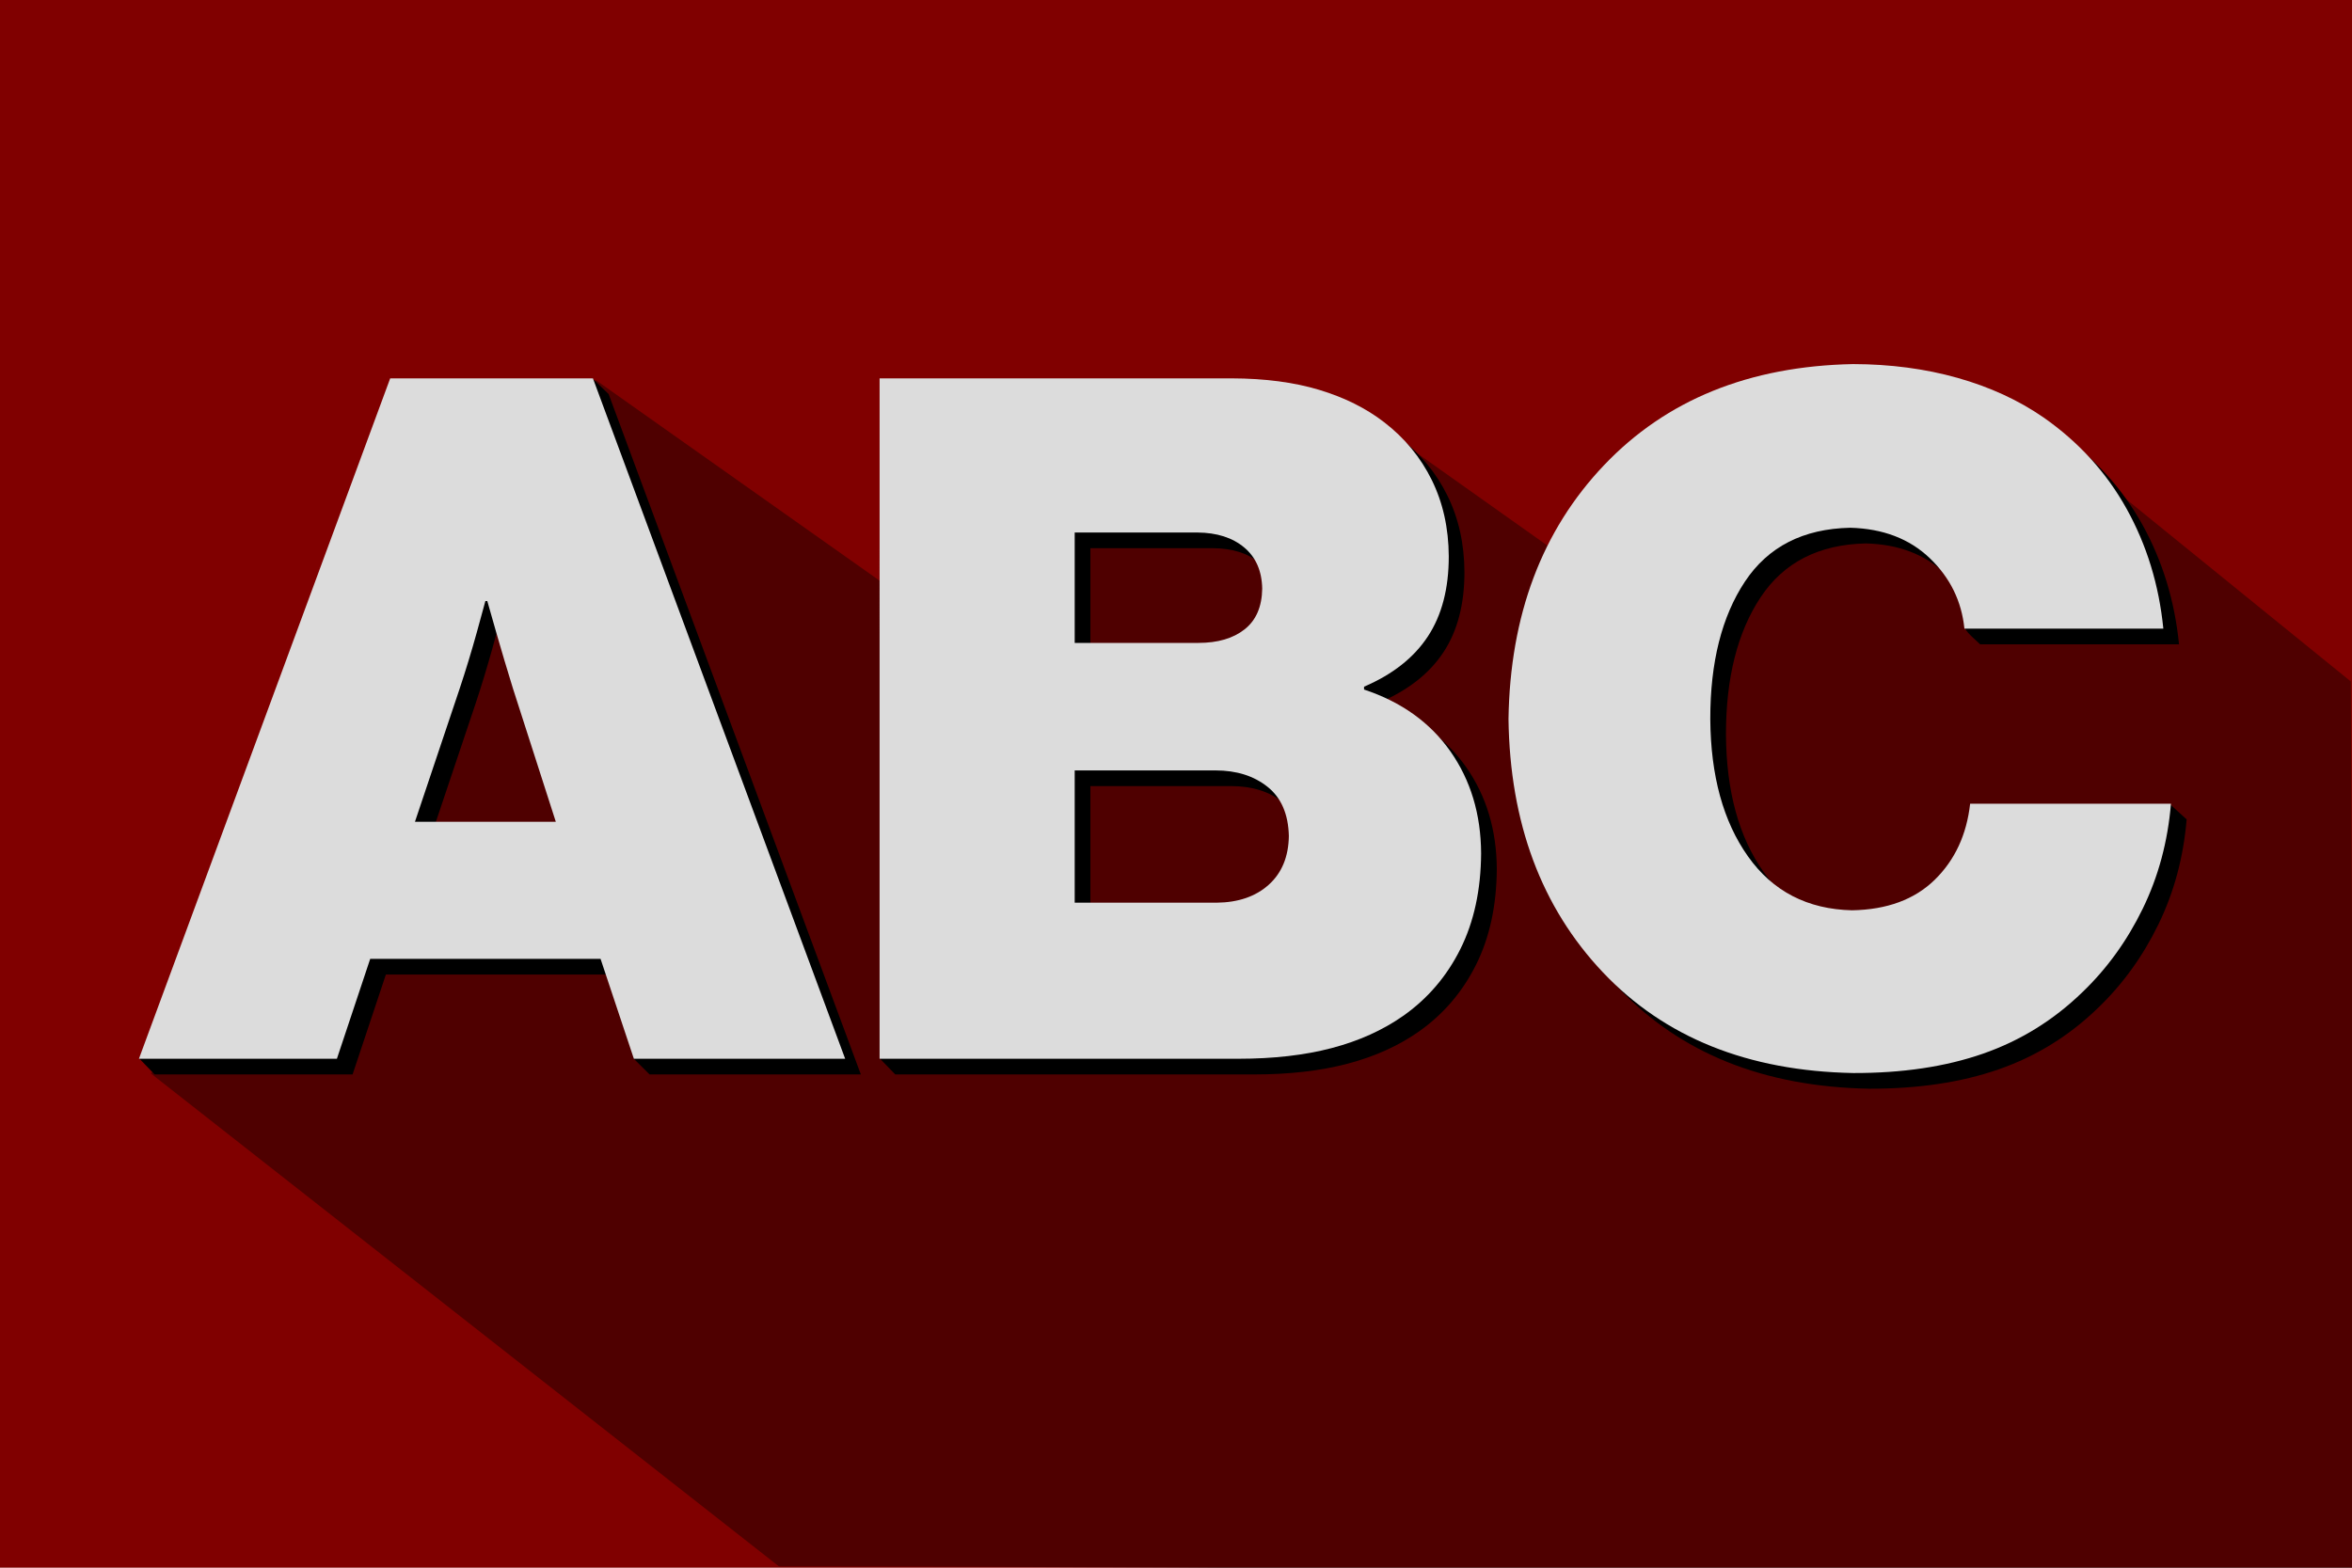
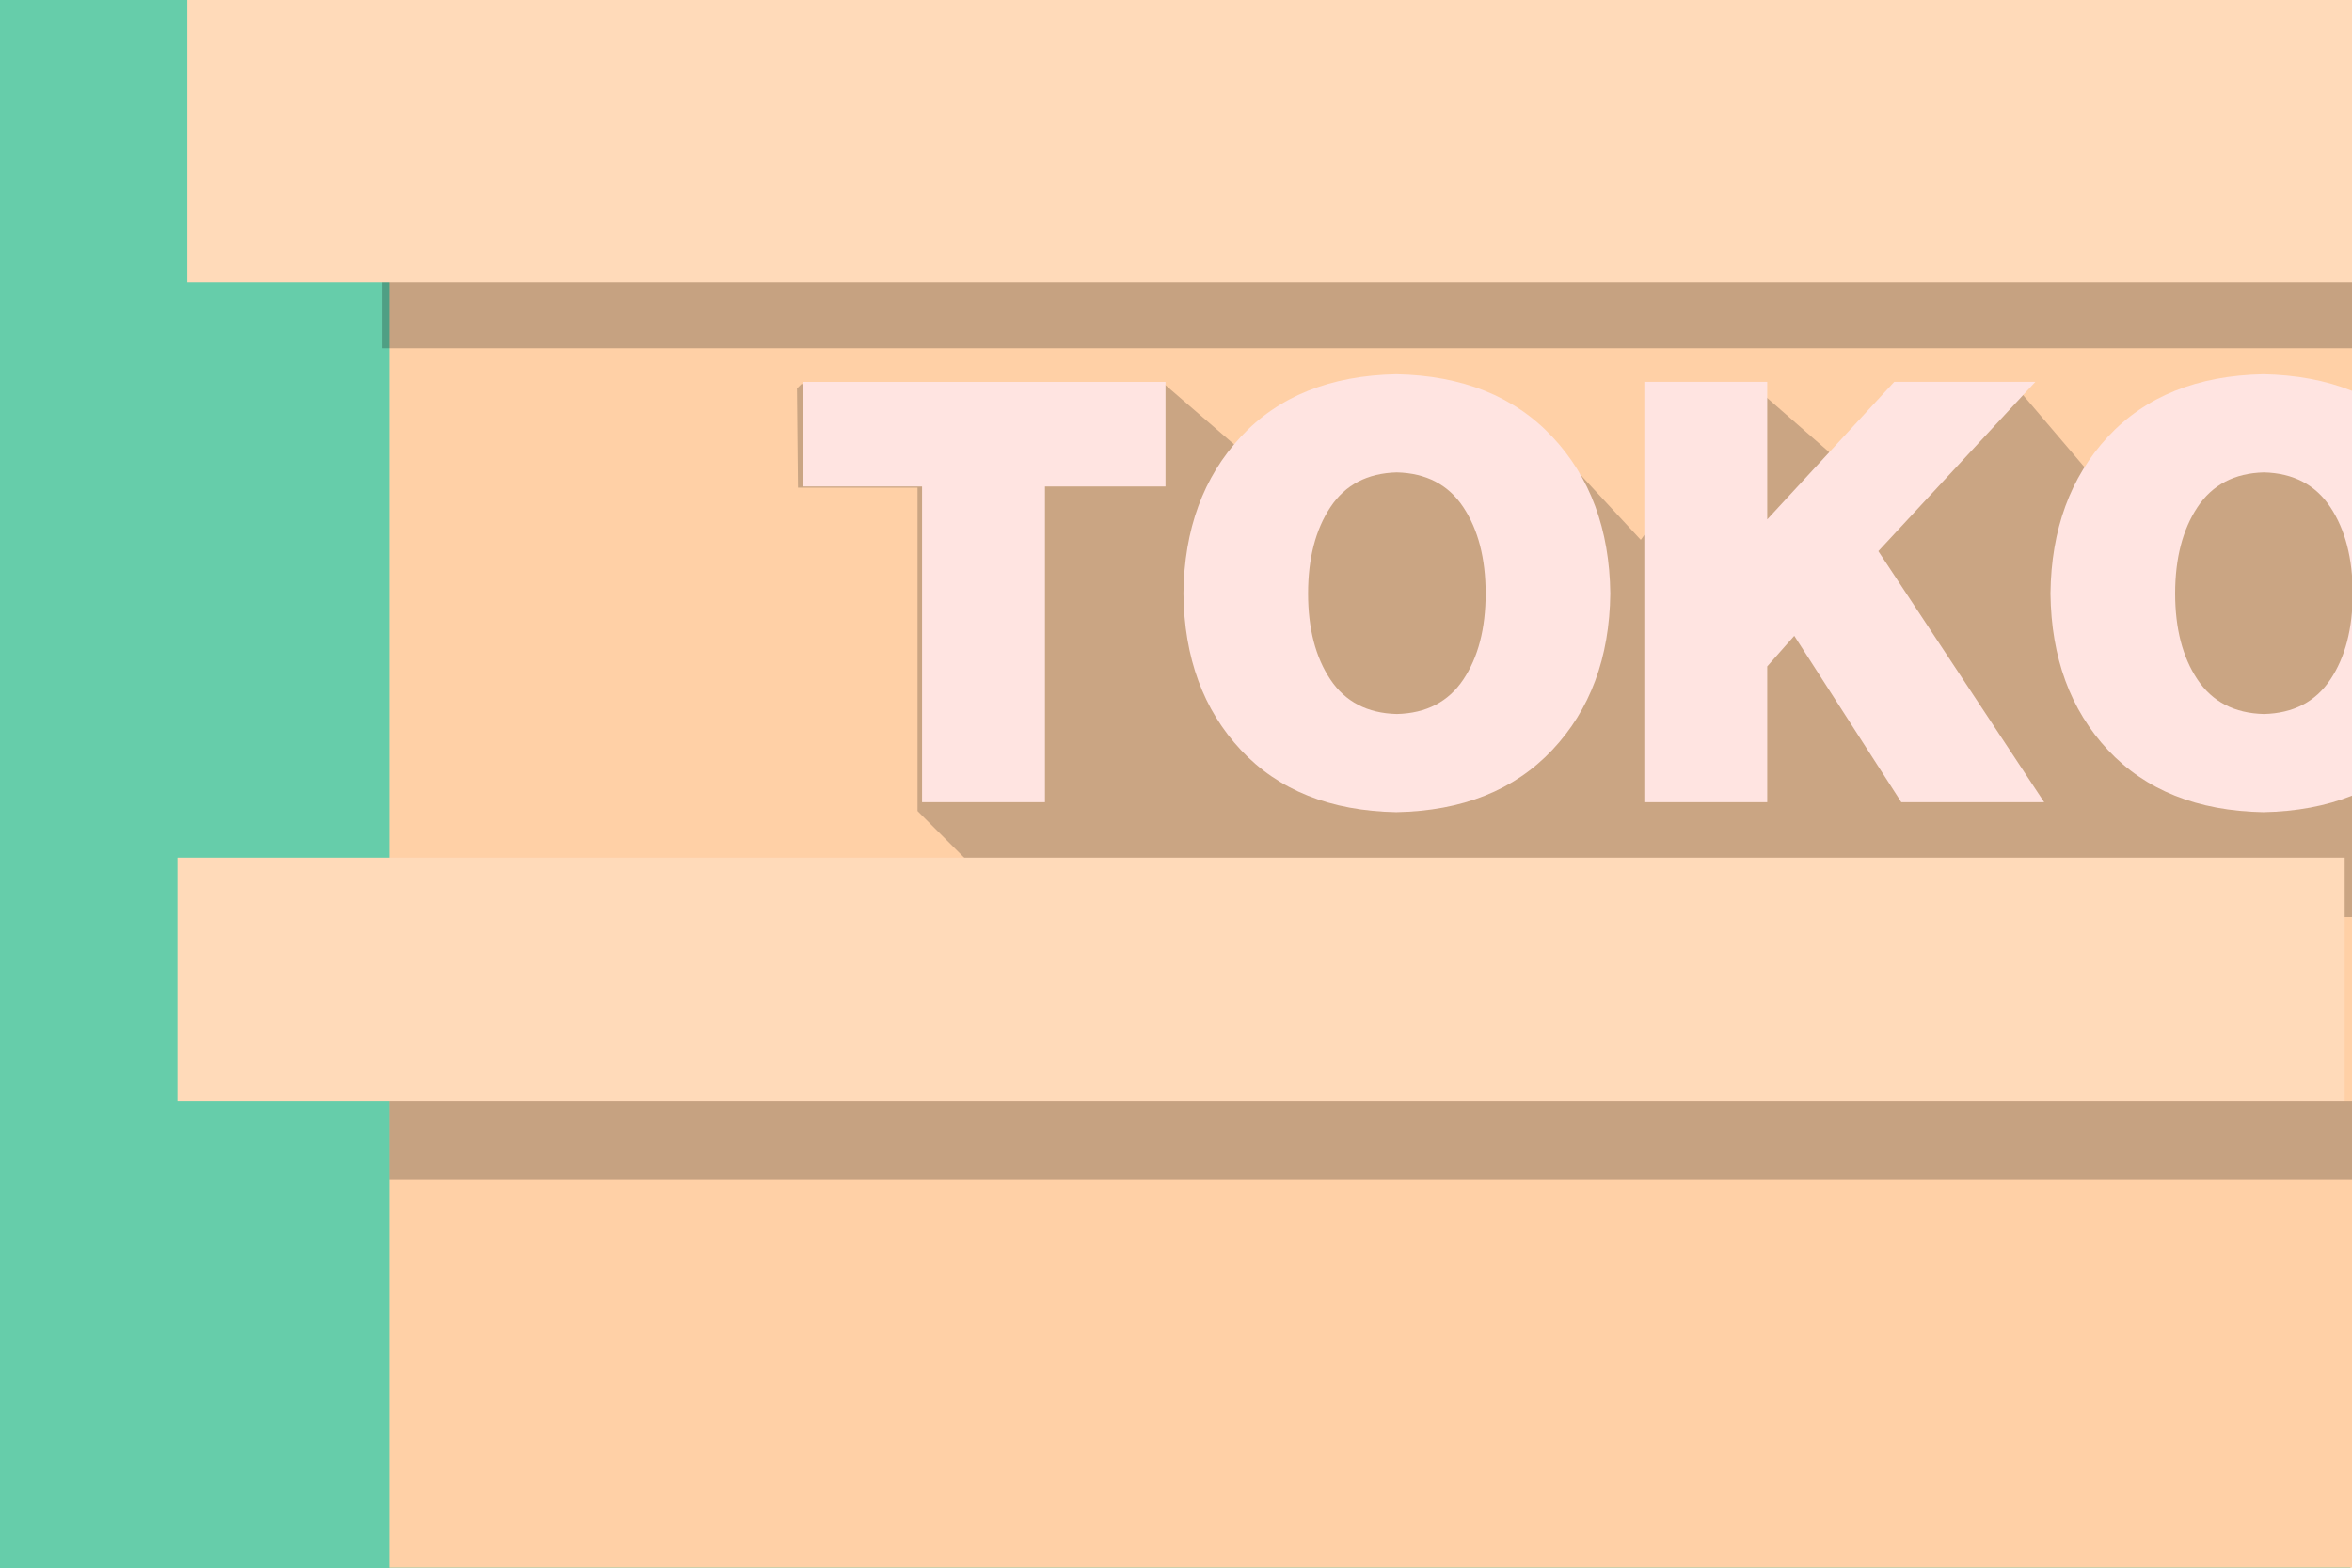
<svg xmlns="http://www.w3.org/2000/svg" width="300" height="200" id="svg3938" version="1.1">
  <defs id="defs3940" />
  <g id="layer1" transform="translate(0,-852.3622)">
-     <rect style="fill:#800000;fill-opacity:1;stroke:none" id="rect3970" width="300" height="200" x="0" y="852.362" />
-     <path style="opacity:0.38;fill:#000000;fill-opacity:1;stroke:none" d="m 19.242,989.312 25.751,-25.497 14.545,-40.41 16.457,-22.55 40.795,28.838 5.207,-20.12 43.002,0.969 13.876,-1.695 30.627,21.718 13.501,-21.96 27.002,1.453 19.626,4.722 30.209,24.515 0.586,114.017 c -68.689,-0.11 -132.379,-1.094 -201.069,-1.114 z" id="path4488" />
-     <path d="m 19.72,989.435 25.252,0 4.249,-12.747 29.38,0 2.238,10.739 2.011,2.009 26.951,0 -32.172,-86.803 -2.013,-1.945 -23.846,1.945 -34.015,84.76 z m 40.913,-47.226 c 0.774,-2.324 1.502,-4.717 2.185,-7.178 0.683,-2.461 1.047,-3.791 1.093,-3.991 l 0.243,0 c 0.053,0.2 0.432,1.53 1.138,3.991 0.706,2.461 1.419,4.854 2.14,7.178 l 5.463,16.996 -17.968,0 z" style="font-size:121.405px;font-style:normal;font-variant:normal;font-weight:normal;font-stretch:normal;line-height:125%;letter-spacing:0px;word-spacing:0px;fill:#000000;fill-opacity:1;stroke:none;font-family:Haas Grot Disp 95 Black;-inkscape-font-specification:Haas Grot Disp 95 Black" id="path4482" />
-     <path d="m 114.191,989.435 45.769,0 c 4.479,0 8.45,-0.455 11.913,-1.366 3.462,-0.911 6.492,-2.276 9.09,-4.097 3.124,-2.193 5.557,-5.031 7.299,-8.513 1.743,-3.483 2.628,-7.565 2.656,-12.247 -0.03,-4.983 -1.336,-9.313 -3.915,-12.99 -2.58,-3.677 -6.252,-6.308 -11.017,-7.891 l 0,-0.364 c 3.637,-1.558 6.348,-3.693 8.134,-6.404 1.786,-2.711 2.676,-6.121 2.671,-10.228 -0.018,-3.596 -0.741,-6.844 -2.17,-9.743 -1.429,-2.898 -3.458,-5.357 -6.085,-7.375 -2.297,-1.773 -5.048,-3.144 -8.255,-4.113 -3.207,-0.969 -6.93,-1.459 -11.169,-1.472 l -44.919,0 -1.98,84.76 z m 24.888,-19.91 0,-16.875 17.968,0 c 2.673,4e-5 4.884,0.698 6.632,2.094 1.748,1.396 2.653,3.49 2.716,6.283 -0.043,2.638 -0.898,4.707 -2.565,6.207 -1.667,1.5 -3.887,2.264 -6.662,2.291 z m 0,-33.143 0,-14.083 15.661,0 c 2.468,0.018 4.451,0.65 5.949,1.897 1.497,1.247 2.266,3.002 2.307,5.266 -0.035,2.307 -0.784,4.037 -2.246,5.19 -1.462,1.153 -3.425,1.73 -5.888,1.73 z" style="font-size:121.405px;font-style:normal;font-variant:normal;font-weight:normal;font-stretch:normal;line-height:125%;letter-spacing:0px;word-spacing:0px;fill:#000000;fill-opacity:1;stroke:none;font-family:Haas Grot Disp 95 Black;-inkscape-font-specification:Haas Grot Disp 95 Black" id="path4484" />
-     <path d="m 238.359,991.256 c 6.28,0.018 11.809,-0.807 16.587,-2.474 4.778,-1.667 9.001,-4.282 12.671,-7.846 3.134,-3.005 5.698,-6.556 7.694,-10.653 1.995,-4.097 3.194,-8.559 3.597,-13.385 l -2.034,-1.853 -23.582,1.853 c -0.445,3.966 -1.953,7.203 -4.522,9.712 -2.57,2.509 -6.08,3.804 -10.532,3.885 -5.693,-0.129 -10.119,-2.42 -13.278,-6.874 -3.159,-4.454 -4.763,-10.296 -4.811,-17.528 -0.008,-7.231 1.464,-13.074 4.416,-17.528 2.952,-4.454 7.428,-6.745 13.43,-6.874 4.181,0.111 7.565,1.406 10.152,3.885 2.234,2.14 1.976,4.09 2.547,7 0.09,0.46 1.821,1.888 1.869,1.984 l 25.373,0 c -0.554,-5.569 -2.117,-10.668 -4.689,-15.297 -2.572,-4.628 -6.108,-8.513 -10.608,-11.655 -3.182,-2.195 -6.834,-3.875 -10.957,-5.038 -4.123,-1.163 -8.564,-1.75 -13.324,-1.76 -13.251,0.263 -23.838,4.563 -31.762,12.899 -7.924,8.336 -11.986,19.131 -12.186,32.384 0.177,13.248 4.193,24.023 12.049,32.324 7.856,8.301 18.489,12.58 31.899,12.838 z" style="font-size:121.405px;font-style:normal;font-variant:normal;font-weight:normal;font-stretch:normal;line-height:125%;letter-spacing:0px;word-spacing:0px;fill:#000000;fill-opacity:1;stroke:none;font-family:Haas Grot Disp 95 Black;-inkscape-font-specification:Haas Grot Disp 95 Black" id="path4486" />
-     <g id="g4522">
+     <rect style="opacity:1;fill:#66cdaa;fill-opacity:1;stroke:none" id="rect4037" width="300.52" height="200.818" x="-0.707" y="-0.111" transform="translate(0,852.3622)" />
+     <rect style="fill:#ffd0a6;fill-opacity:1;stroke:none" id="rect3232" width="250.375" height="200.468" x="49.731" y="851.894" />
+     <rect style="opacity:0.226;fill:#000000;fill-opacity:1;stroke:none" id="rect4010" width="251.375" height="9.899" x="48.731" y="886.894" />
+     <path style="opacity:0.208;fill:#000000;fill-opacity:1;stroke:none" d="m 102.219,901.362 -0.562,0.562 0.125,12.656 15.25,0 0,41.25 13.531,13.531 238.031,0 -65.062,-64.125 -34.812,10.062 -11.281,-13.25 -17.375,13.906 -16.469,-14.406 -14.312,19.688 -14.219,-15.344 -31,8.906 -15.562,-13.438 -46.281,0 z" id="rect4016" />
+     <rect style="fill:#ffdab9;fill-opacity:1;stroke:none" id="rect3970" width="300" height="200" x="9.192" y="1077.222" />
+     <path style="opacity:0.38;fill:#000000;fill-opacity:1;stroke:none" d="m 28.434,1214.172 25.751,-25.497 14.545,-40.41 16.457,-22.55 40.795,28.838 5.207,-20.12 43.002,0.969 13.876,-1.695 30.627,21.718 13.501,-21.96 27.002,1.453 19.626,4.722 30.209,24.515 0.586,114.017 c -68.689,-0.11 -132.379,-1.094 -201.069,-1.114 z" id="path4488" />
+     <path d="m 28.912,1214.295 25.252,0 4.249,-12.747 29.38,0 2.238,10.739 2.011,2.009 26.951,0 -32.172,-86.803 -2.013,-1.945 -23.846,1.945 -34.015,84.76 z m 40.913,-47.226 c 0.774,-2.324 1.502,-4.717 2.185,-7.178 0.683,-2.461 1.047,-3.791 1.093,-3.991 l 0.243,0 c 0.053,0.2 0.432,1.53 1.138,3.991 0.706,2.461 1.419,4.854 2.14,7.178 l 5.463,16.997 -17.968,0 z" style="font-size:121.405px;font-style:normal;font-variant:normal;font-weight:normal;font-stretch:normal;line-height:125%;letter-spacing:0px;word-spacing:0px;fill:#000000;fill-opacity:1;stroke:none;font-family:Haas Grot Disp 95 Black;-inkscape-font-specification:Haas Grot Disp 95 Black" id="path4482" />
+     <path d="m 123.383,1214.295 45.769,0 c 4.479,0 8.45,-0.455 11.913,-1.366 3.462,-0.91 6.492,-2.276 9.09,-4.097 3.124,-2.193 5.557,-5.031 7.299,-8.513 1.743,-3.483 2.628,-7.565 2.656,-12.246 -0.03,-4.983 -1.336,-9.313 -3.915,-12.99 -2.58,-3.677 -6.252,-6.308 -11.017,-7.891 l 0,-0.364 c 3.637,-1.558 6.348,-3.693 8.134,-6.404 1.786,-2.711 2.676,-6.121 2.671,-10.228 -0.018,-3.596 -0.741,-6.844 -2.17,-9.743 -1.429,-2.898 -3.458,-5.357 -6.085,-7.375 -2.297,-1.773 -5.048,-3.144 -8.255,-4.112 -3.207,-0.969 -6.93,-1.459 -11.169,-1.472 l -44.919,0 -1.98,84.76 z m 24.888,-19.91 0,-16.875 17.968,0 c 2.673,0 4.884,0.698 6.632,2.094 1.748,1.396 2.653,3.49 2.716,6.283 -0.043,2.638 -0.898,4.707 -2.565,6.207 -1.667,1.5 -3.887,2.264 -6.662,2.292 z m 0,-33.143 0,-14.083 15.661,0 c 2.468,0.018 4.451,0.65 5.949,1.897 1.497,1.247 2.266,3.002 2.307,5.266 -0.035,2.307 -0.784,4.037 -2.246,5.19 -1.462,1.153 -3.425,1.73 -5.888,1.73 z" style="font-size:121.405px;font-style:normal;font-variant:normal;font-weight:normal;font-stretch:normal;line-height:125%;letter-spacing:0px;word-spacing:0px;fill:#000000;fill-opacity:1;stroke:none;font-family:Haas Grot Disp 95 Black;-inkscape-font-specification:Haas Grot Disp 95 Black" id="path4484" />
+     <path d="m 247.551,1216.116 c 6.28,0.018 11.809,-0.807 16.587,-2.474 4.778,-1.667 9.001,-4.282 12.671,-7.846 3.134,-3.005 5.698,-6.556 7.694,-10.653 1.995,-4.097 3.194,-8.559 3.597,-13.385 l -2.034,-1.853 -23.582,1.853 c -0.445,3.966 -1.953,7.203 -4.522,9.712 -2.57,2.509 -6.08,3.804 -10.532,3.885 -5.693,-0.129 -10.119,-2.421 -13.278,-6.874 -3.159,-4.454 -4.763,-10.296 -4.811,-17.528 -0.008,-7.231 1.464,-13.073 4.416,-17.528 2.952,-4.454 7.428,-6.745 13.43,-6.874 4.181,0.111 7.565,1.406 10.152,3.885 2.234,2.14 1.976,4.09 2.547,7 0.09,0.46 1.821,1.888 1.869,1.984 l 25.373,0 c -0.554,-5.569 -2.117,-10.668 -4.689,-15.297 -2.572,-4.628 -6.108,-8.513 -10.608,-11.655 -3.182,-2.195 -6.834,-3.875 -10.957,-5.038 -4.123,-1.163 -8.564,-1.75 -13.324,-1.76 -13.251,0.263 -23.838,4.563 -31.762,12.899 -7.924,8.336 -11.986,19.131 -12.186,32.384 0.177,13.248 4.193,24.023 12.049,32.324 7.856,8.301 18.489,12.58 31.899,12.838 z" style="font-size:121.405px;font-style:normal;font-variant:normal;font-weight:normal;font-stretch:normal;line-height:125%;letter-spacing:0px;word-spacing:0px;fill:#000000;fill-opacity:1;stroke:none;font-family:Haas Grot Disp 95 Black;-inkscape-font-specification:Haas Grot Disp 95 Black" id="path4486" />
+     <g id="g4522" transform="translate(9.192388,224.8599)">
      <path d="m 17.72,987.435 25.252,0 4.249,-12.747 29.38,0 4.249,12.747 26.951,0 -32.172,-86.803 -25.859,0 z m 40.913,-47.226 c 0.774,-2.324 1.502,-4.717 2.185,-7.178 0.683,-2.461 1.047,-3.791 1.093,-3.991 l 0.243,0 c 0.053,0.2 0.432,1.53 1.138,3.991 0.706,2.461 1.419,4.854 2.14,7.178 l 5.463,16.996 -17.968,0 z" style="font-size:121.405px;font-style:normal;font-variant:normal;font-weight:normal;font-stretch:normal;line-height:125%;letter-spacing:0px;word-spacing:0px;fill:#dcdcdc;fill-opacity:1;stroke:none;font-family:Haas Grot Disp 95 Black;-inkscape-font-specification:Haas Grot Disp 95 Black" id="path3953" />
      <path d="m 112.191,987.435 45.769,0 c 4.479,0 8.45,-0.455 11.913,-1.366 3.462,-0.911 6.492,-2.276 9.09,-4.097 3.124,-2.193 5.557,-5.031 7.299,-8.513 1.743,-3.483 2.628,-7.565 2.656,-12.247 -0.03,-4.983 -1.336,-9.313 -3.915,-12.99 -2.58,-3.677 -6.252,-6.308 -11.017,-7.891 l 0,-0.364 c 3.637,-1.558 6.348,-3.693 8.134,-6.404 1.786,-2.711 2.676,-6.121 2.671,-10.228 -0.018,-3.596 -0.741,-6.844 -2.17,-9.743 -1.429,-2.898 -3.458,-5.357 -6.085,-7.375 -2.297,-1.773 -5.048,-3.144 -8.255,-4.113 -3.207,-0.969 -6.93,-1.459 -11.169,-1.472 l -44.919,0 z m 24.888,-19.91 0,-16.875 17.968,0 c 2.673,4e-5 4.884,0.698 6.632,2.094 1.748,1.396 2.653,3.49 2.716,6.283 -0.043,2.638 -0.898,4.707 -2.565,6.207 -1.667,1.5 -3.887,2.264 -6.662,2.291 z m 0,-33.143 0,-14.083 15.661,0 c 2.468,0.018 4.451,0.65 5.949,1.897 1.497,1.247 2.266,3.002 2.307,5.266 -0.035,2.307 -0.784,4.037 -2.246,5.19 -1.462,1.153 -3.425,1.73 -5.888,1.73 z" style="font-size:121.405px;font-style:normal;font-variant:normal;font-weight:normal;font-stretch:normal;line-height:125%;letter-spacing:0px;word-spacing:0px;fill:#dcdcdc;fill-opacity:1;stroke:none;font-family:Haas Grot Disp 95 Black;-inkscape-font-specification:Haas Grot Disp 95 Black" id="path3955" />
      <path d="m 236.359,989.256 c 6.28,0.018 11.809,-0.807 16.587,-2.474 4.778,-1.667 9.001,-4.282 12.671,-7.846 3.134,-3.005 5.698,-6.556 7.694,-10.653 1.995,-4.097 3.194,-8.559 3.597,-13.385 l -25.616,0 c -0.445,3.966 -1.953,7.203 -4.522,9.712 -2.57,2.509 -6.08,3.804 -10.532,3.885 -5.693,-0.129 -10.119,-2.42 -13.278,-6.874 -3.159,-4.454 -4.763,-10.296 -4.811,-17.528 -0.008,-7.231 1.464,-13.074 4.416,-17.528 2.952,-4.454 7.428,-6.745 13.43,-6.874 4.181,0.111 7.565,1.406 10.152,3.885 2.587,2.479 4.059,5.473 4.416,8.984 l 25.373,0 c -0.554,-5.569 -2.117,-10.668 -4.689,-15.297 -2.572,-4.628 -6.108,-8.513 -10.608,-11.655 -3.182,-2.195 -6.834,-3.875 -10.957,-5.038 -4.123,-1.163 -8.564,-1.75 -13.324,-1.76 -13.251,0.263 -23.838,4.563 -31.762,12.899 -7.924,8.336 -11.986,19.131 -12.186,32.384 0.177,13.248 4.193,24.023 12.049,32.324 7.856,8.301 18.489,12.58 31.899,12.838 z" style="font-size:121.405px;font-style:normal;font-variant:normal;font-weight:normal;font-stretch:normal;line-height:125%;letter-spacing:0px;word-spacing:0px;fill:#dcdcdc;fill-opacity:1;stroke:none;font-family:Haas Grot Disp 95 Black;-inkscape-font-specification:Haas Grot Disp 95 Black" id="path3957" />
    </g>
+     <rect style="fill:#ffdab9;fill-opacity:1;stroke:none" id="rect3230" width="276.424" height="31.113" x="22.64" y="961.781" />
+     <rect y="992.894" x="49.731" height="9.899" width="252.375" id="rect4002" style="opacity:0.226;fill:#000000;fill-opacity:1;stroke:none" />
+     <g style="font-size:250px;font-style:normal;font-variant:normal;font-weight:normal;font-stretch:normal;line-height:125%;letter-spacing:0px;word-spacing:0px;fill:#ffe4e1;fill-opacity:1;stroke:none;font-family:Haas Grot Disp 95 Black;-inkscape-font-specification:Haas Grot Disp 95 Black" id="text4004" transform="translate(0,4)">
+       <path d="m 102.46,910.429 15.15,0 0,40.274 15.675,0 0,-40.274 15.375,0 0,-13.35 -46.199,0 z" style="font-size:75px;fill:#ffe4e1" id="path4040" />
+       <path d="m 178.096,951.978 c 8.422,-0.159 15.053,-2.803 19.893,-7.931 4.841,-5.128 7.309,-11.784 7.406,-19.968 -0.097,-8.187 -2.566,-14.856 -7.406,-20.006 -4.841,-5.15 -11.472,-7.806 -19.893,-7.969 -8.416,0.163 -15.022,2.819 -19.818,7.969 -4.797,5.15 -7.241,11.819 -7.331,20.006 0.091,8.184 2.534,14.84 7.331,19.968 4.797,5.128 11.403,7.772 19.818,7.931 z m 0.075,-12.525 c -3.753,-0.092 -6.578,-1.558 -8.475,-4.397 -1.897,-2.839 -2.847,-6.498 -2.85,-10.978 0.003,-4.483 0.953,-8.155 2.85,-11.015 1.897,-2.861 4.722,-4.339 8.475,-4.434 3.753,0.095 6.578,1.573 8.475,4.434 1.897,2.861 2.847,6.533 2.85,11.015 -0.003,4.48 -0.953,8.139 -2.85,10.978 -1.897,2.839 -4.722,4.305 -8.475,4.397 z" style="font-size:75px;fill:#ffe4e1" id="path4042" />
+       <path d="m 209.735,950.703 15.675,0 0,-17.325 3.45,-3.9 13.65,21.225 18.225,0 -21.15,-32.025 20.025,-21.6 -18,0 -16.2,17.55 0,-17.55 -15.675,0 z" style="font-size:75px;fill:#ffe4e1" id="path4044" />
+       <path d="m 288.691,951.978 c 8.422,-0.159 15.053,-2.803 19.893,-7.931 4.841,-5.128 7.309,-11.784 7.406,-19.968 -0.097,-8.187 -2.566,-14.856 -7.406,-20.006 -4.841,-5.15 -11.472,-7.806 -19.893,-7.969 -8.416,0.163 -15.022,2.819 -19.819,7.969 -4.797,5.15 -7.241,11.819 -7.331,20.006 0.091,8.184 2.534,14.84 7.331,19.968 4.797,5.128 11.403,7.772 19.819,7.931 z m 0.075,-12.525 c -3.753,-0.092 -6.578,-1.558 -8.475,-4.397 -1.897,-2.839 -2.847,-6.498 -2.85,-10.978 0.003,-4.483 0.953,-8.155 2.85,-11.015 1.897,-2.861 4.722,-4.339 8.475,-4.434 3.753,0.095 6.578,1.573 8.475,4.434 1.897,2.861 2.847,6.533 2.85,11.015 -0.003,4.48 -0.953,8.139 -2.85,10.978 -1.897,2.839 -4.722,4.305 -8.475,4.397 z" style="font-size:75px;fill:#ffe4e1" id="path4046" />
+     </g>
+     <rect y="851.281" x="23.89" height="37.113" width="276.174" id="rect4008" style="fill:#ffdab9;fill-opacity:1;stroke:none" />
+     <rect style="opacity:0.208;fill:#87cefa;fill-opacity:1;stroke:none" id="rect4048" width="108" height="241" x="410" y="827.362" />
  </g>
</svg>
